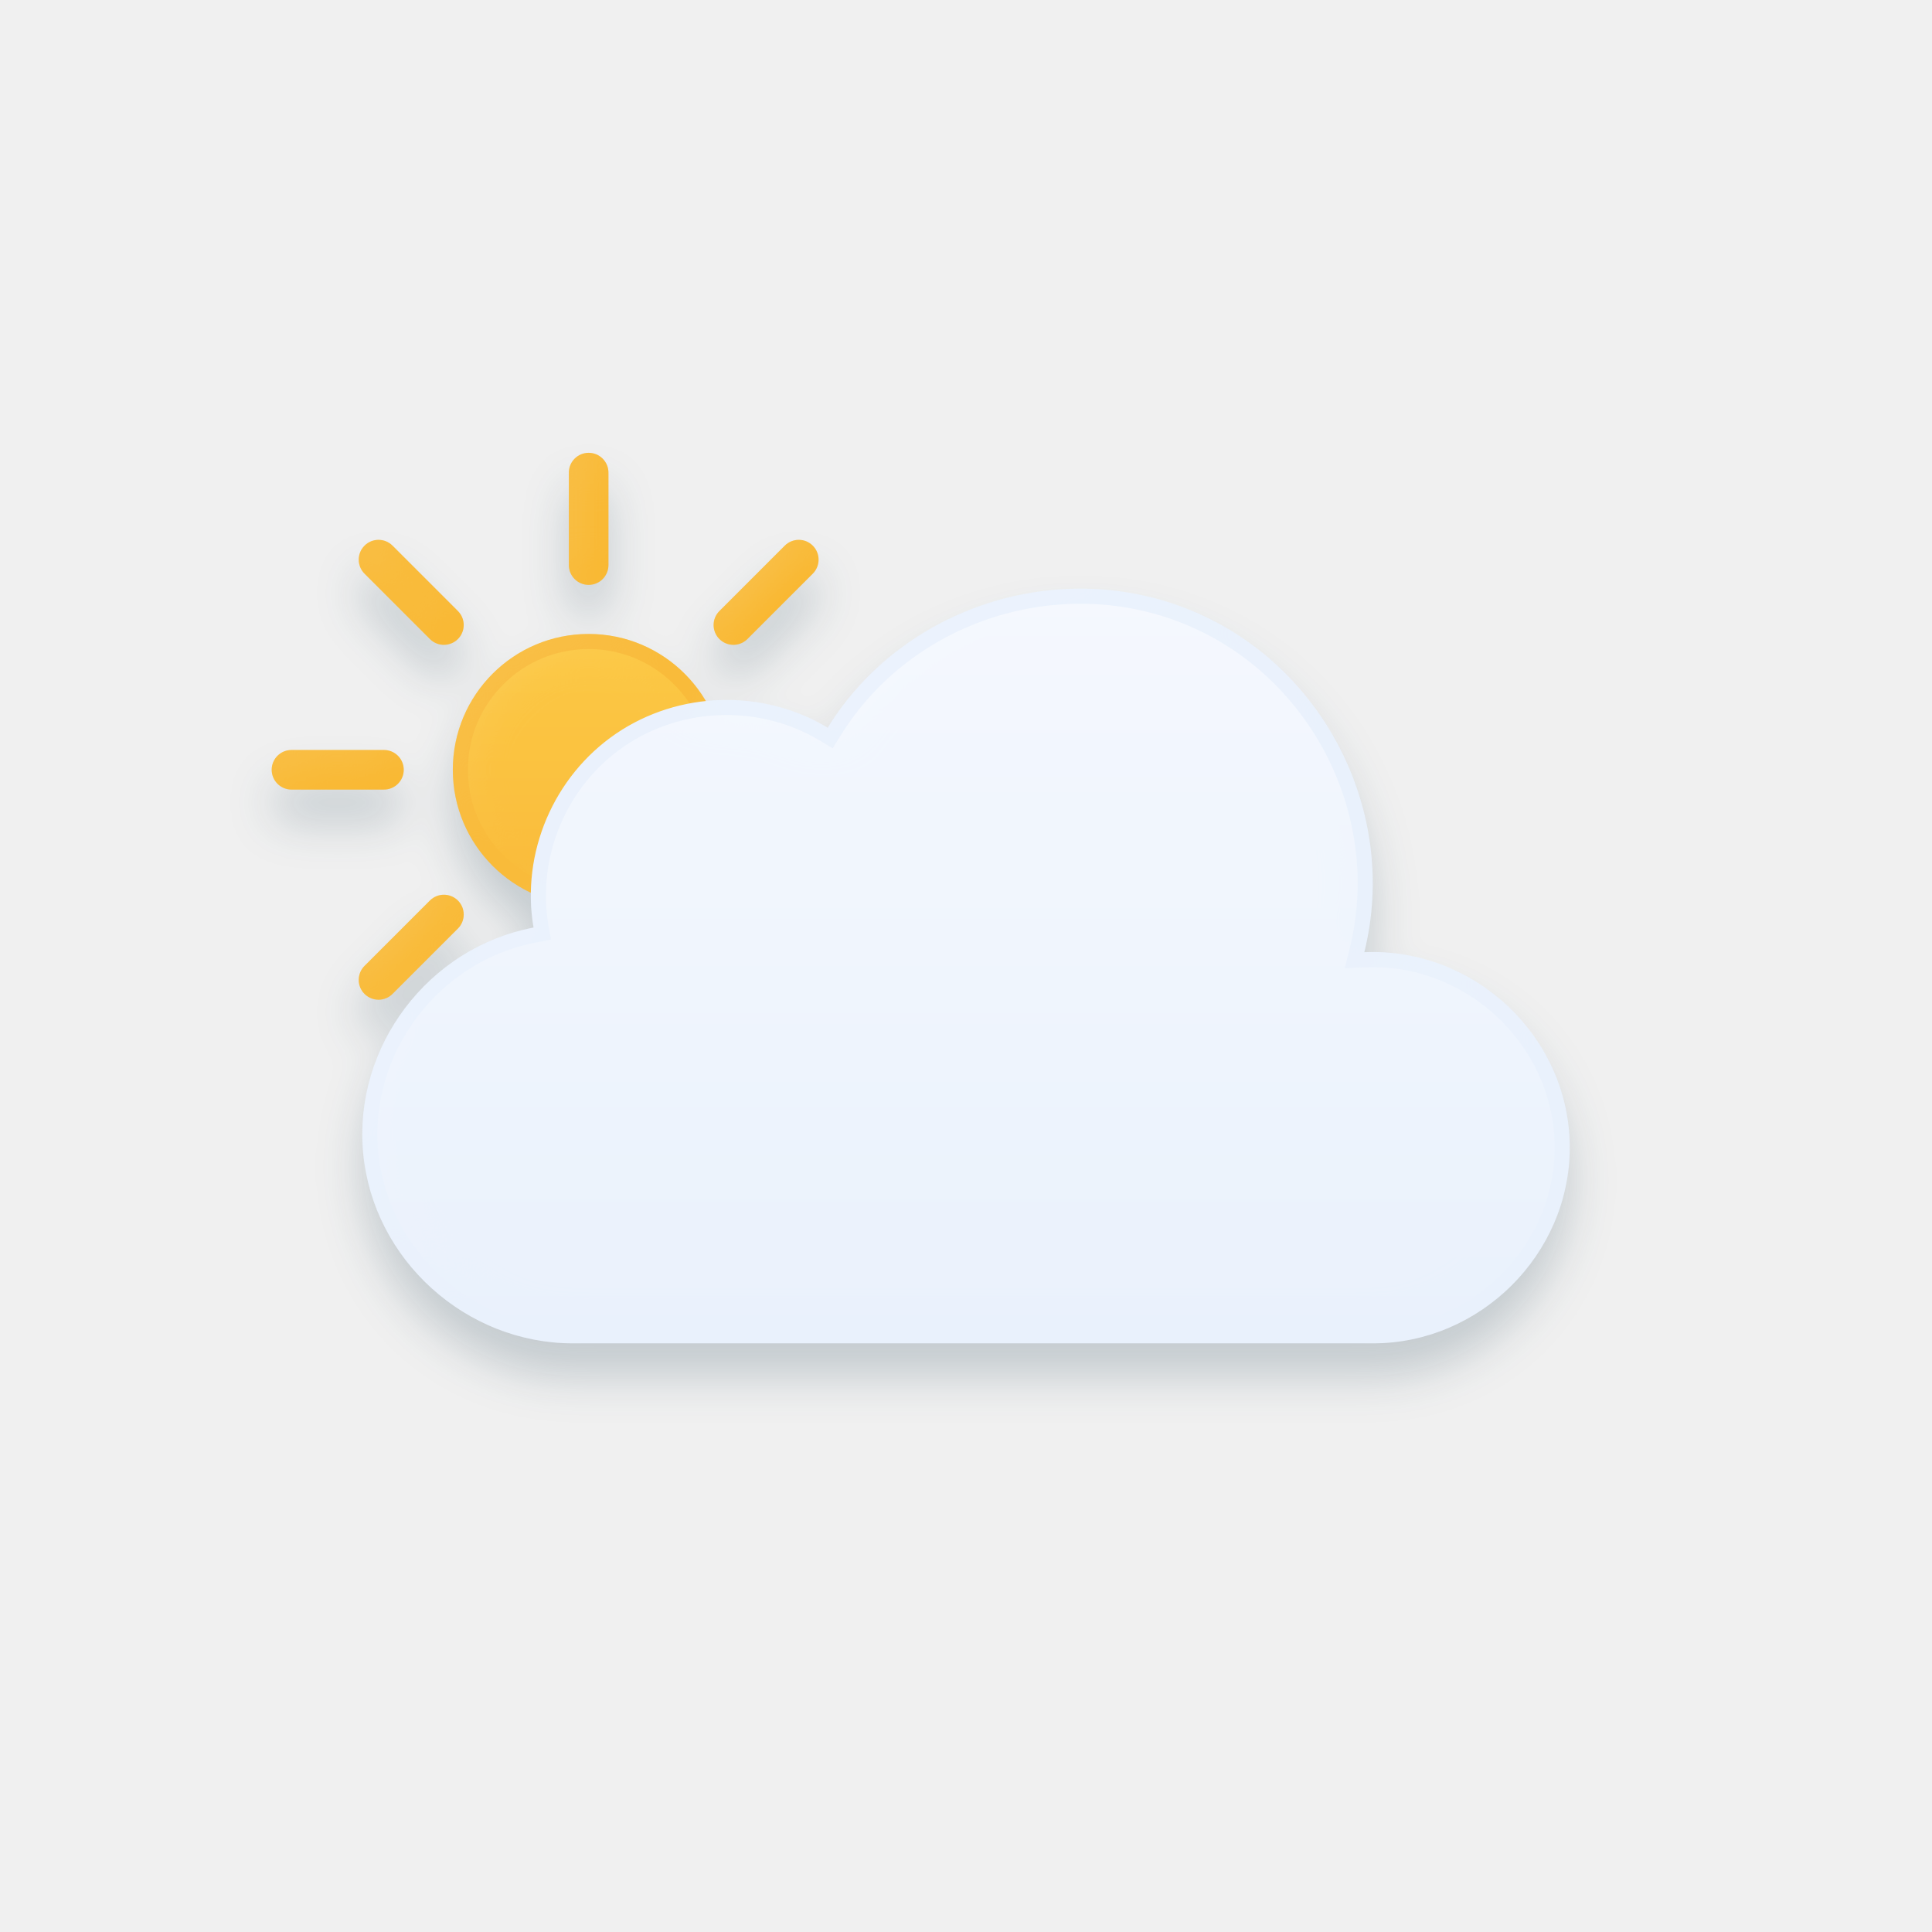
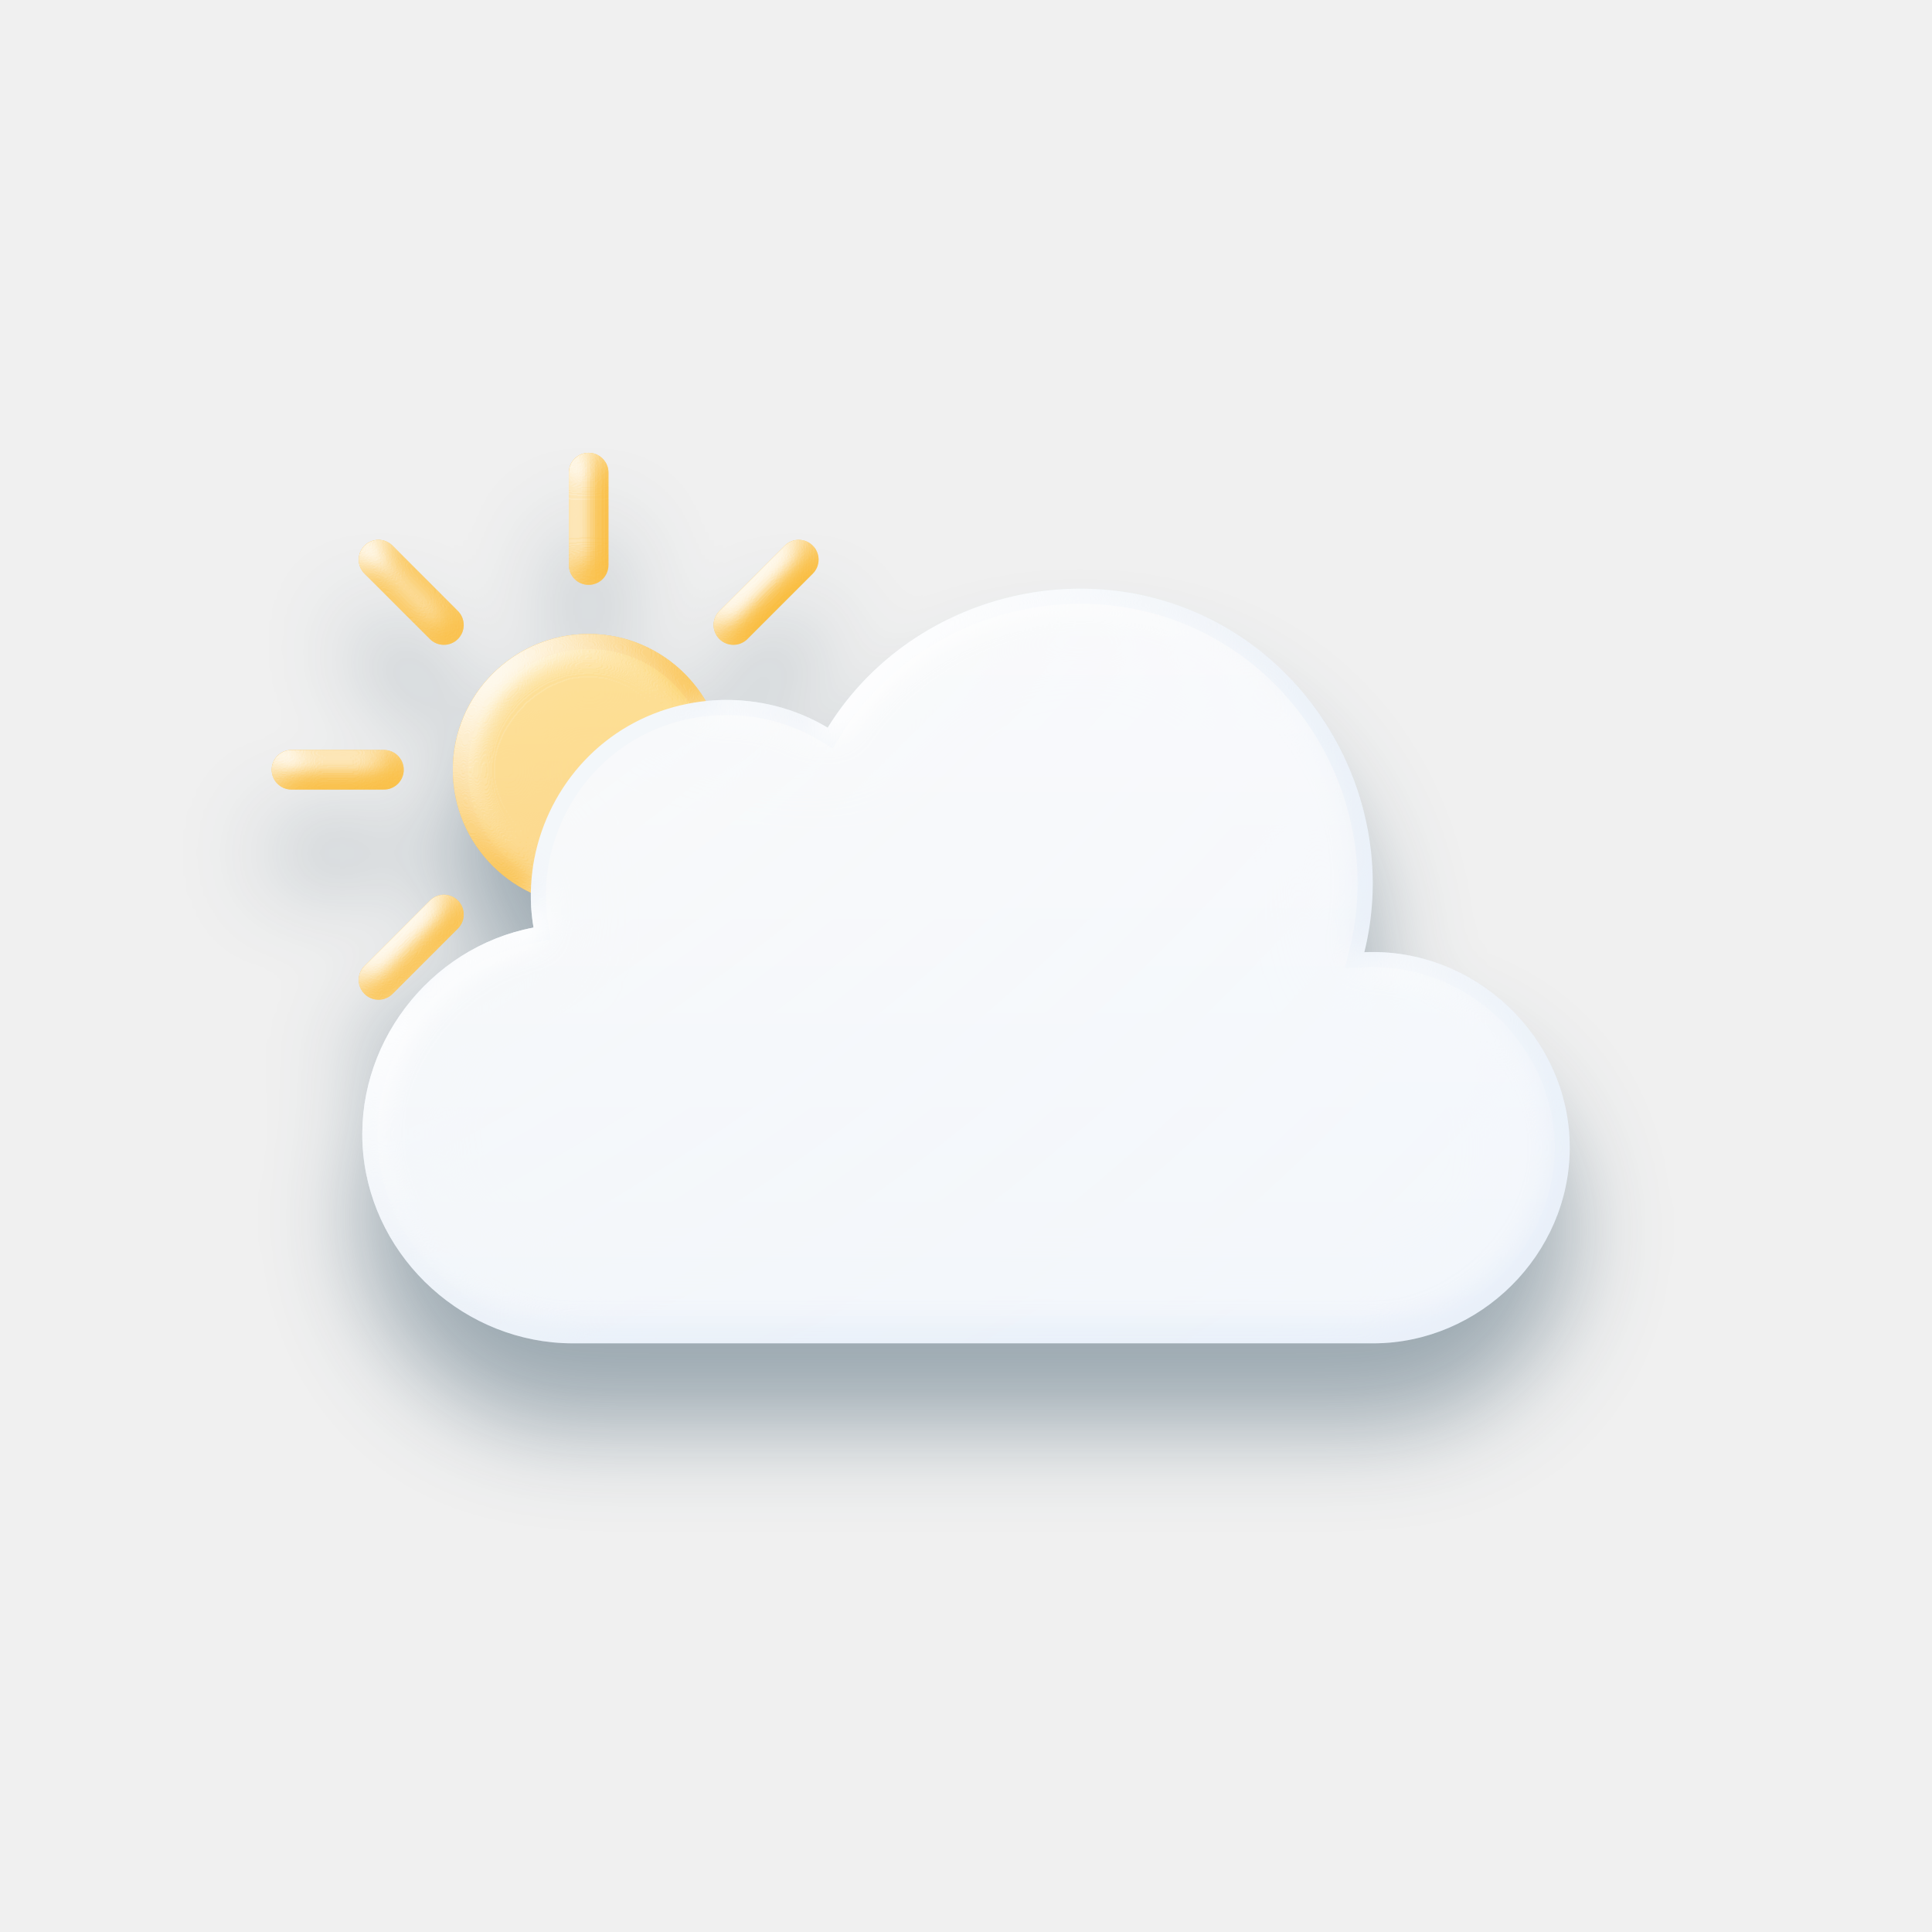
<svg xmlns="http://www.w3.org/2000/svg" viewBox="0 0 128 128" fill="none">
  <defs>
-     <filter id="soft3d2" x="-25%" y="-25%" width="150%" height="160%" color-interpolation-filters="sRGB">
-       <feGaussianBlur in="SourceAlpha" stdDeviation="1.5" result="blur" />
-       <feOffset in="blur" dx="0" dy="2.2" result="off" />
-       <feFlood flood-color="#17384d" flood-opacity=".20" result="shadowColor" />
+     <filter id="soft3d2" x="-40%" y="-40%" width="180%" height="200%" color-interpolation-filters="sRGB">
+       <feGaussianBlur in="SourceAlpha" stdDeviation="3.2" result="blur" />
+       <feOffset in="blur" dx="0" dy="5.5" result="off" />
+       <feFlood flood-color="#17384d" flood-opacity=".38" result="shadowColor" />
      <feComposite in="shadowColor" in2="off" operator="in" result="shadow" />
-       <feSpecularLighting in="blur" surfaceScale="2" specularConstant=".35" specularExponent="18" lighting-color="#ffffff" result="spec">
-         <feDistantLight azimuth="225" elevation="55" />
+       <feGaussianBlur in="SourceAlpha" stdDeviation="1.15" result="edgeBlur" />
+       <feSpecularLighting in="edgeBlur" surfaceScale="6.5" specularConstant=".9" specularExponent="24" lighting-color="#ffffff" result="spec">
+         <feDistantLight azimuth="225" elevation="62" />
      </feSpecularLighting>
      <feComposite in="spec" in2="SourceAlpha" operator="in" result="specClip" />
+       <feSpecularLighting in="blur" surfaceScale="4.2" specularConstant=".42" specularExponent="8" lighting-color="#fff4dc" result="softLight">
+         <fePointLight x="-40" y="-55" z="95" />
+       </feSpecularLighting>
+       <feComposite in="softLight" in2="SourceAlpha" operator="in" result="softClip" />
      <feMerge>
        <feMergeNode in="shadow" />
        <feMergeNode in="SourceGraphic" />
+         <feMergeNode in="softClip" />
        <feMergeNode in="specClip" />
      </feMerge>
    </filter>
  </defs>
  <g filter="url(#soft3d2)">
    <g id="partly-cloudy-day" clip-path="url(#clip0_1858_8241)">
      <g id="Sky">
        <g id="Sun">
          <circle id="Core" cx="39" cy="51" r="8.5" fill="url(#paint0_linear_1858_8241)" stroke="#F8AF18" />
          <g id="Rays">
            <path d="M37.688 31.312C37.688 30.588 38.275 30 39 30C39.725 30 40.312 30.588 40.312 31.312V37.438C40.312 38.162 39.725 38.75 39 38.75C38.275 38.75 37.688 38.162 37.688 37.438V31.312Z" fill="#F8AF18" />
            <path d="M51.993 36.151C52.506 35.638 53.337 35.638 53.849 36.151C54.362 36.663 54.362 37.494 53.849 38.007L49.518 42.338C49.006 42.85 48.175 42.85 47.662 42.338C47.15 41.825 47.15 40.994 47.662 40.482L51.993 36.151Z" fill="#F8AF18" />
            <path d="M58.688 49.688C59.412 49.688 60 50.275 60 51C60 51.725 59.412 52.312 58.688 52.312H52.562C51.838 52.312 51.25 51.725 51.25 51C51.25 50.275 51.838 49.688 52.562 49.688H58.688Z" fill="#F8AF18" />
            <path d="M53.849 63.993C54.362 64.506 54.362 65.337 53.849 65.849C53.337 66.362 52.506 66.362 51.993 65.849L47.662 61.518C47.15 61.006 47.15 60.175 47.662 59.662C48.175 59.15 49.006 59.15 49.518 59.662L53.849 63.993Z" fill="#F8AF18" />
            <path d="M37.688 64.562C37.688 63.838 38.275 63.25 39 63.25C39.725 63.25 40.312 63.838 40.312 64.562V70.688C40.312 71.412 39.725 72 39 72C38.275 72 37.688 71.412 37.688 70.688V64.562Z" fill="#F8AF18" />
            <path d="M28.482 59.662C28.994 59.15 29.825 59.15 30.338 59.662C30.851 60.175 30.851 61.006 30.338 61.518L26.007 65.849C25.494 66.362 24.663 66.362 24.151 65.849C23.638 65.337 23.638 64.506 24.151 63.993L28.482 59.662Z" fill="#F8AF18" />
            <path d="M25.438 49.688C26.162 49.688 26.75 50.275 26.75 51C26.75 51.725 26.162 52.312 25.438 52.312H19.312C18.588 52.312 18 51.725 18 51C18 50.275 18.588 49.688 19.312 49.688H25.438Z" fill="#F8AF18" />
            <path d="M30.338 40.482C30.851 40.994 30.851 41.825 30.338 42.338C29.825 42.85 28.994 42.85 28.482 42.338L24.151 38.007C23.638 37.494 23.638 36.663 24.151 36.151C24.663 35.638 25.494 35.638 26.007 36.151L30.338 40.482Z" fill="#F8AF18" />
          </g>
        </g>
        <g id="Clouds">
          <g id="Cloud">
            <path id="Cloud_2" d="M55.262 48.475C60.123 40.611 70.297 37.38 78.815 40.943C87.321 44.502 92.138 54.003 89.903 62.965L89.742 63.614L90.411 63.585C97.42 63.279 103.5 68.992 103.5 76.028C103.5 82.84 97.772 88.5 90.977 88.5H37.954C31.128 88.502 25.203 83.171 24.559 76.36C23.916 69.552 28.737 63.212 35.443 61.945L35.926 61.853L35.842 61.369C35.026 56.624 37.126 51.717 41.105 49.013C45.095 46.301 50.446 46.154 54.58 48.64L55.003 48.895L55.262 48.475Z" fill="url(#paint1_linear_1858_8241)" stroke="#E6EFFC" stroke-miterlimit="10" />
          </g>
        </g>
      </g>
    </g>
    <defs>
      <linearGradient id="paint0_linear_1858_8241" x1="39" y1="42" x2="39" y2="60" gradientUnits="userSpaceOnUse">
        <stop stop-color="#FBBF24" />
        <stop offset="1" stop-color="#F8AF18" />
      </linearGradient>
      <linearGradient id="paint1_linear_1858_8241" x1="64.001" y1="39" x2="64.001" y2="89" gradientUnits="userSpaceOnUse">
        <stop stop-color="#F3F7FE" />
        <stop offset="1" stop-color="#E6EFFC" />
      </linearGradient>
      <clipPath id="clip0_1858_8241">
        <rect width="128" height="128" fill="white" />
      </clipPath>
    </defs>
  </g>
</svg>
